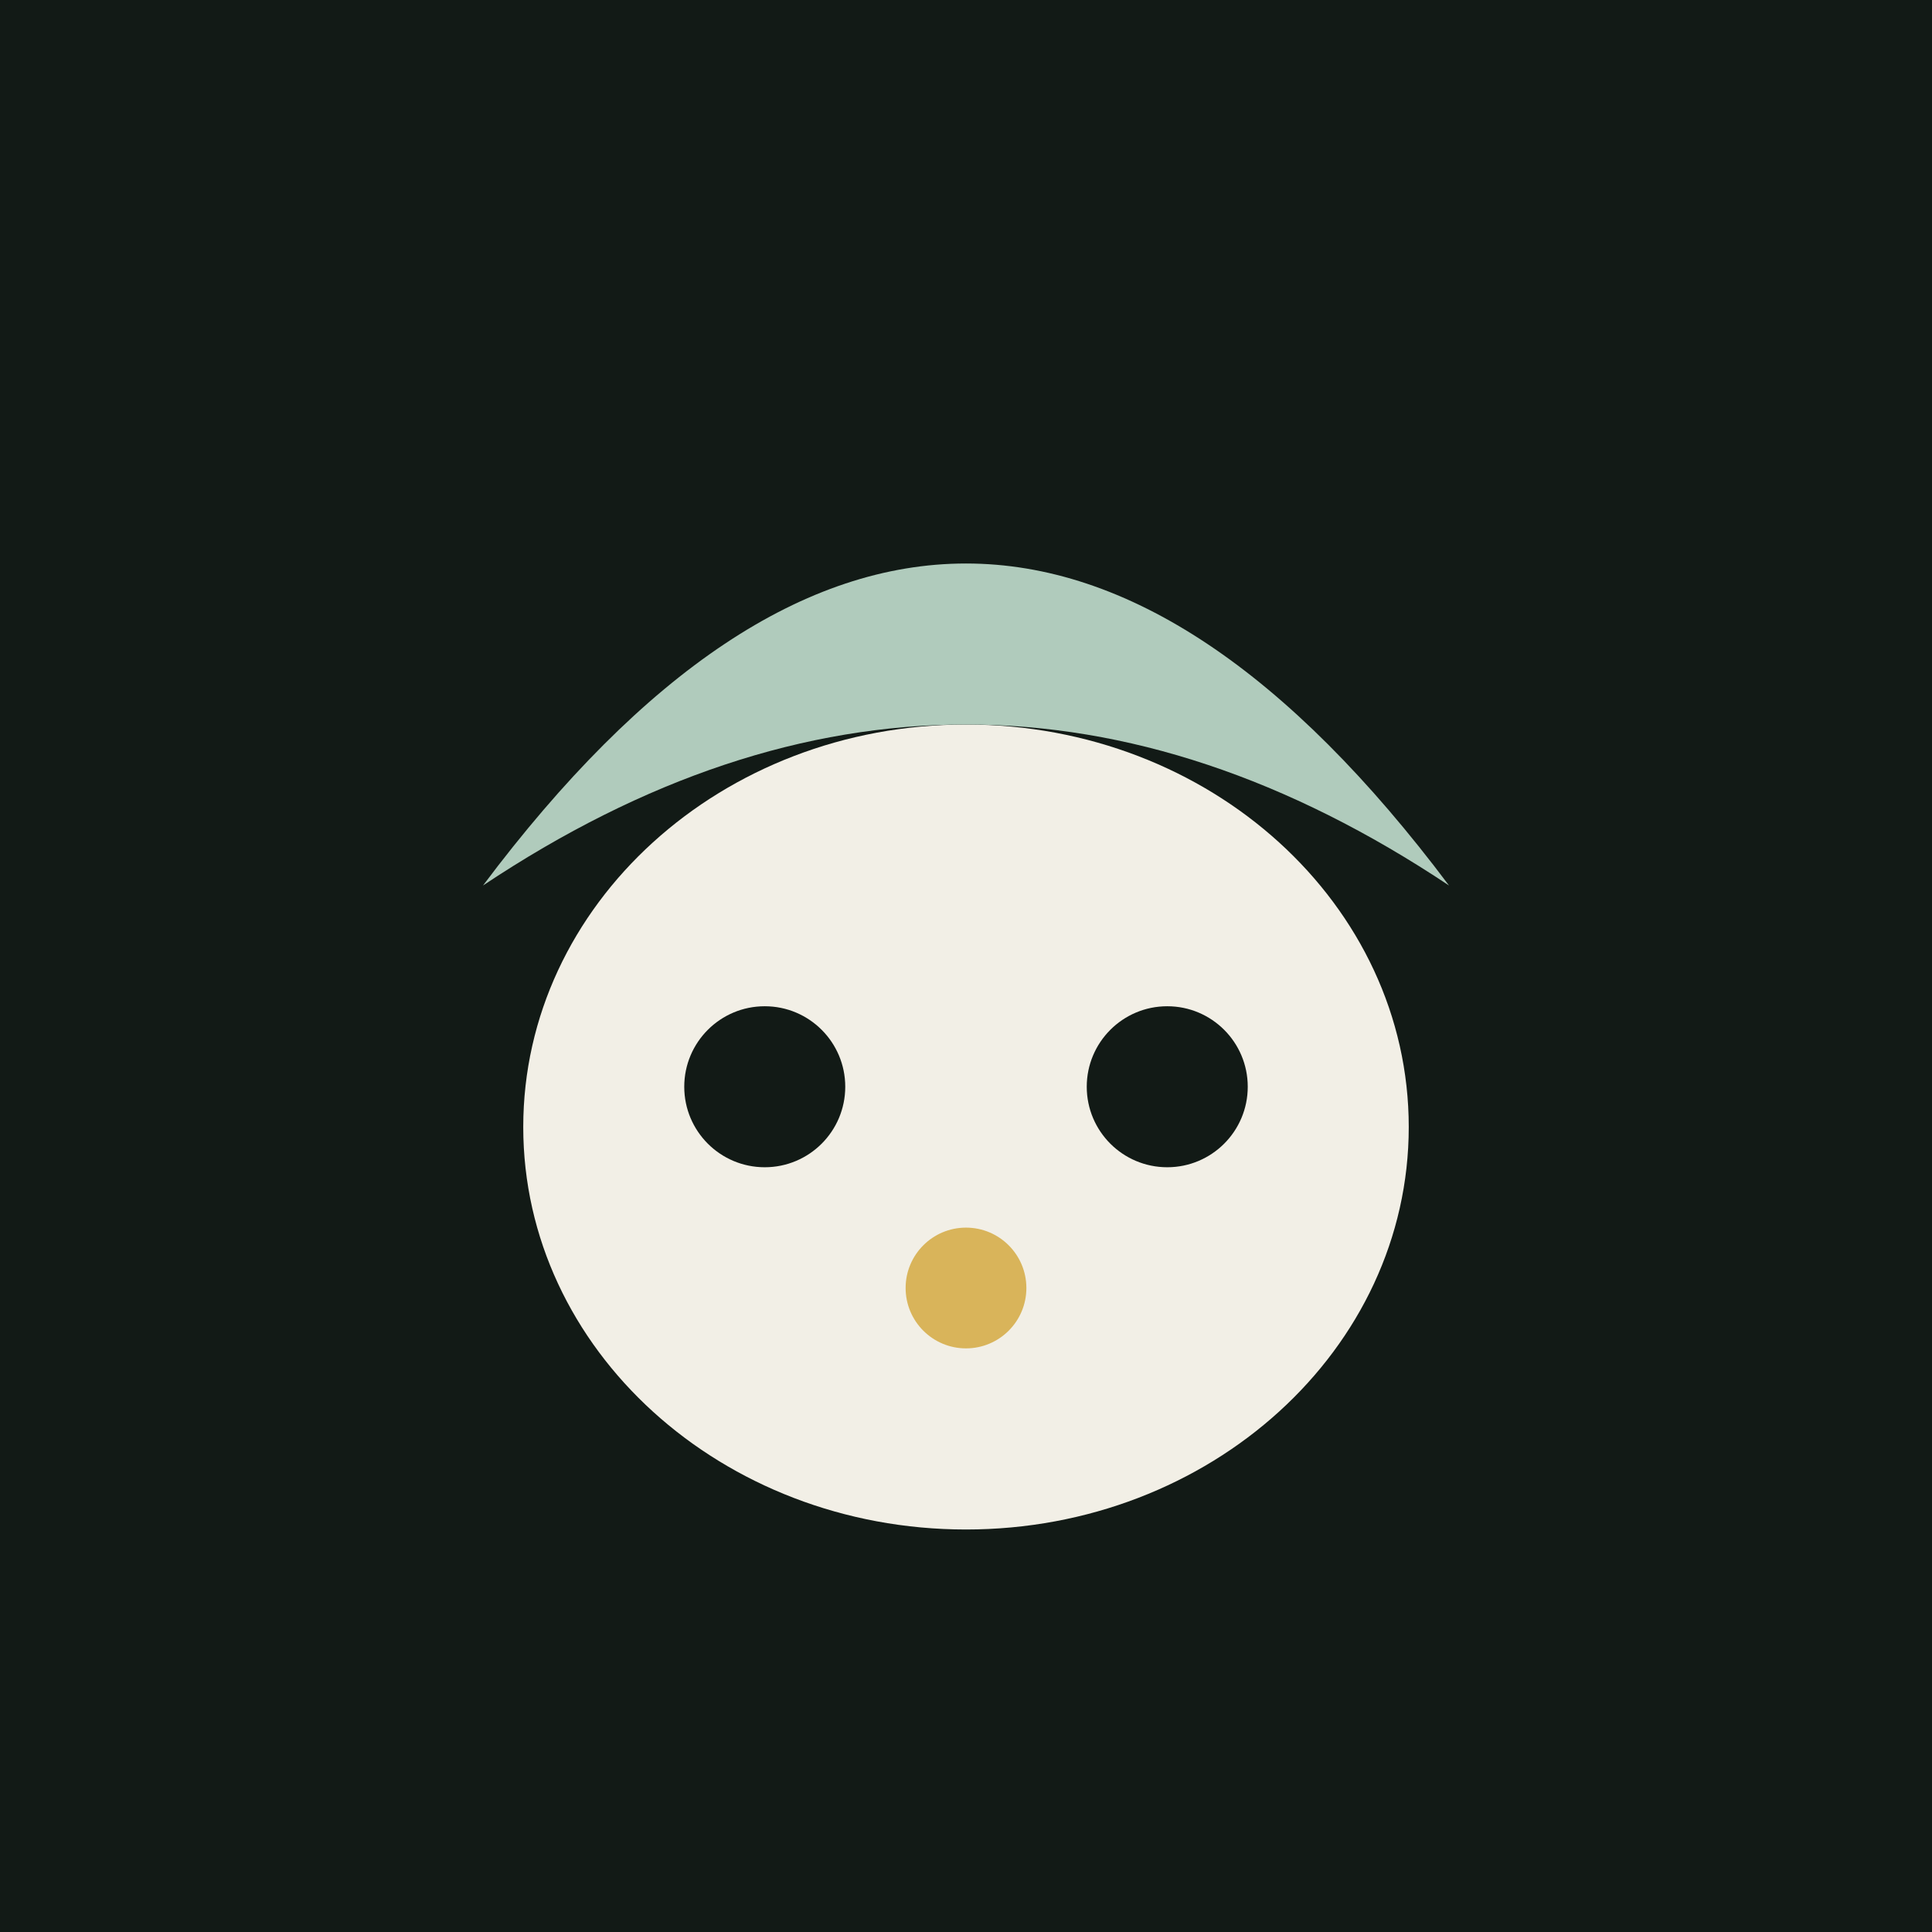
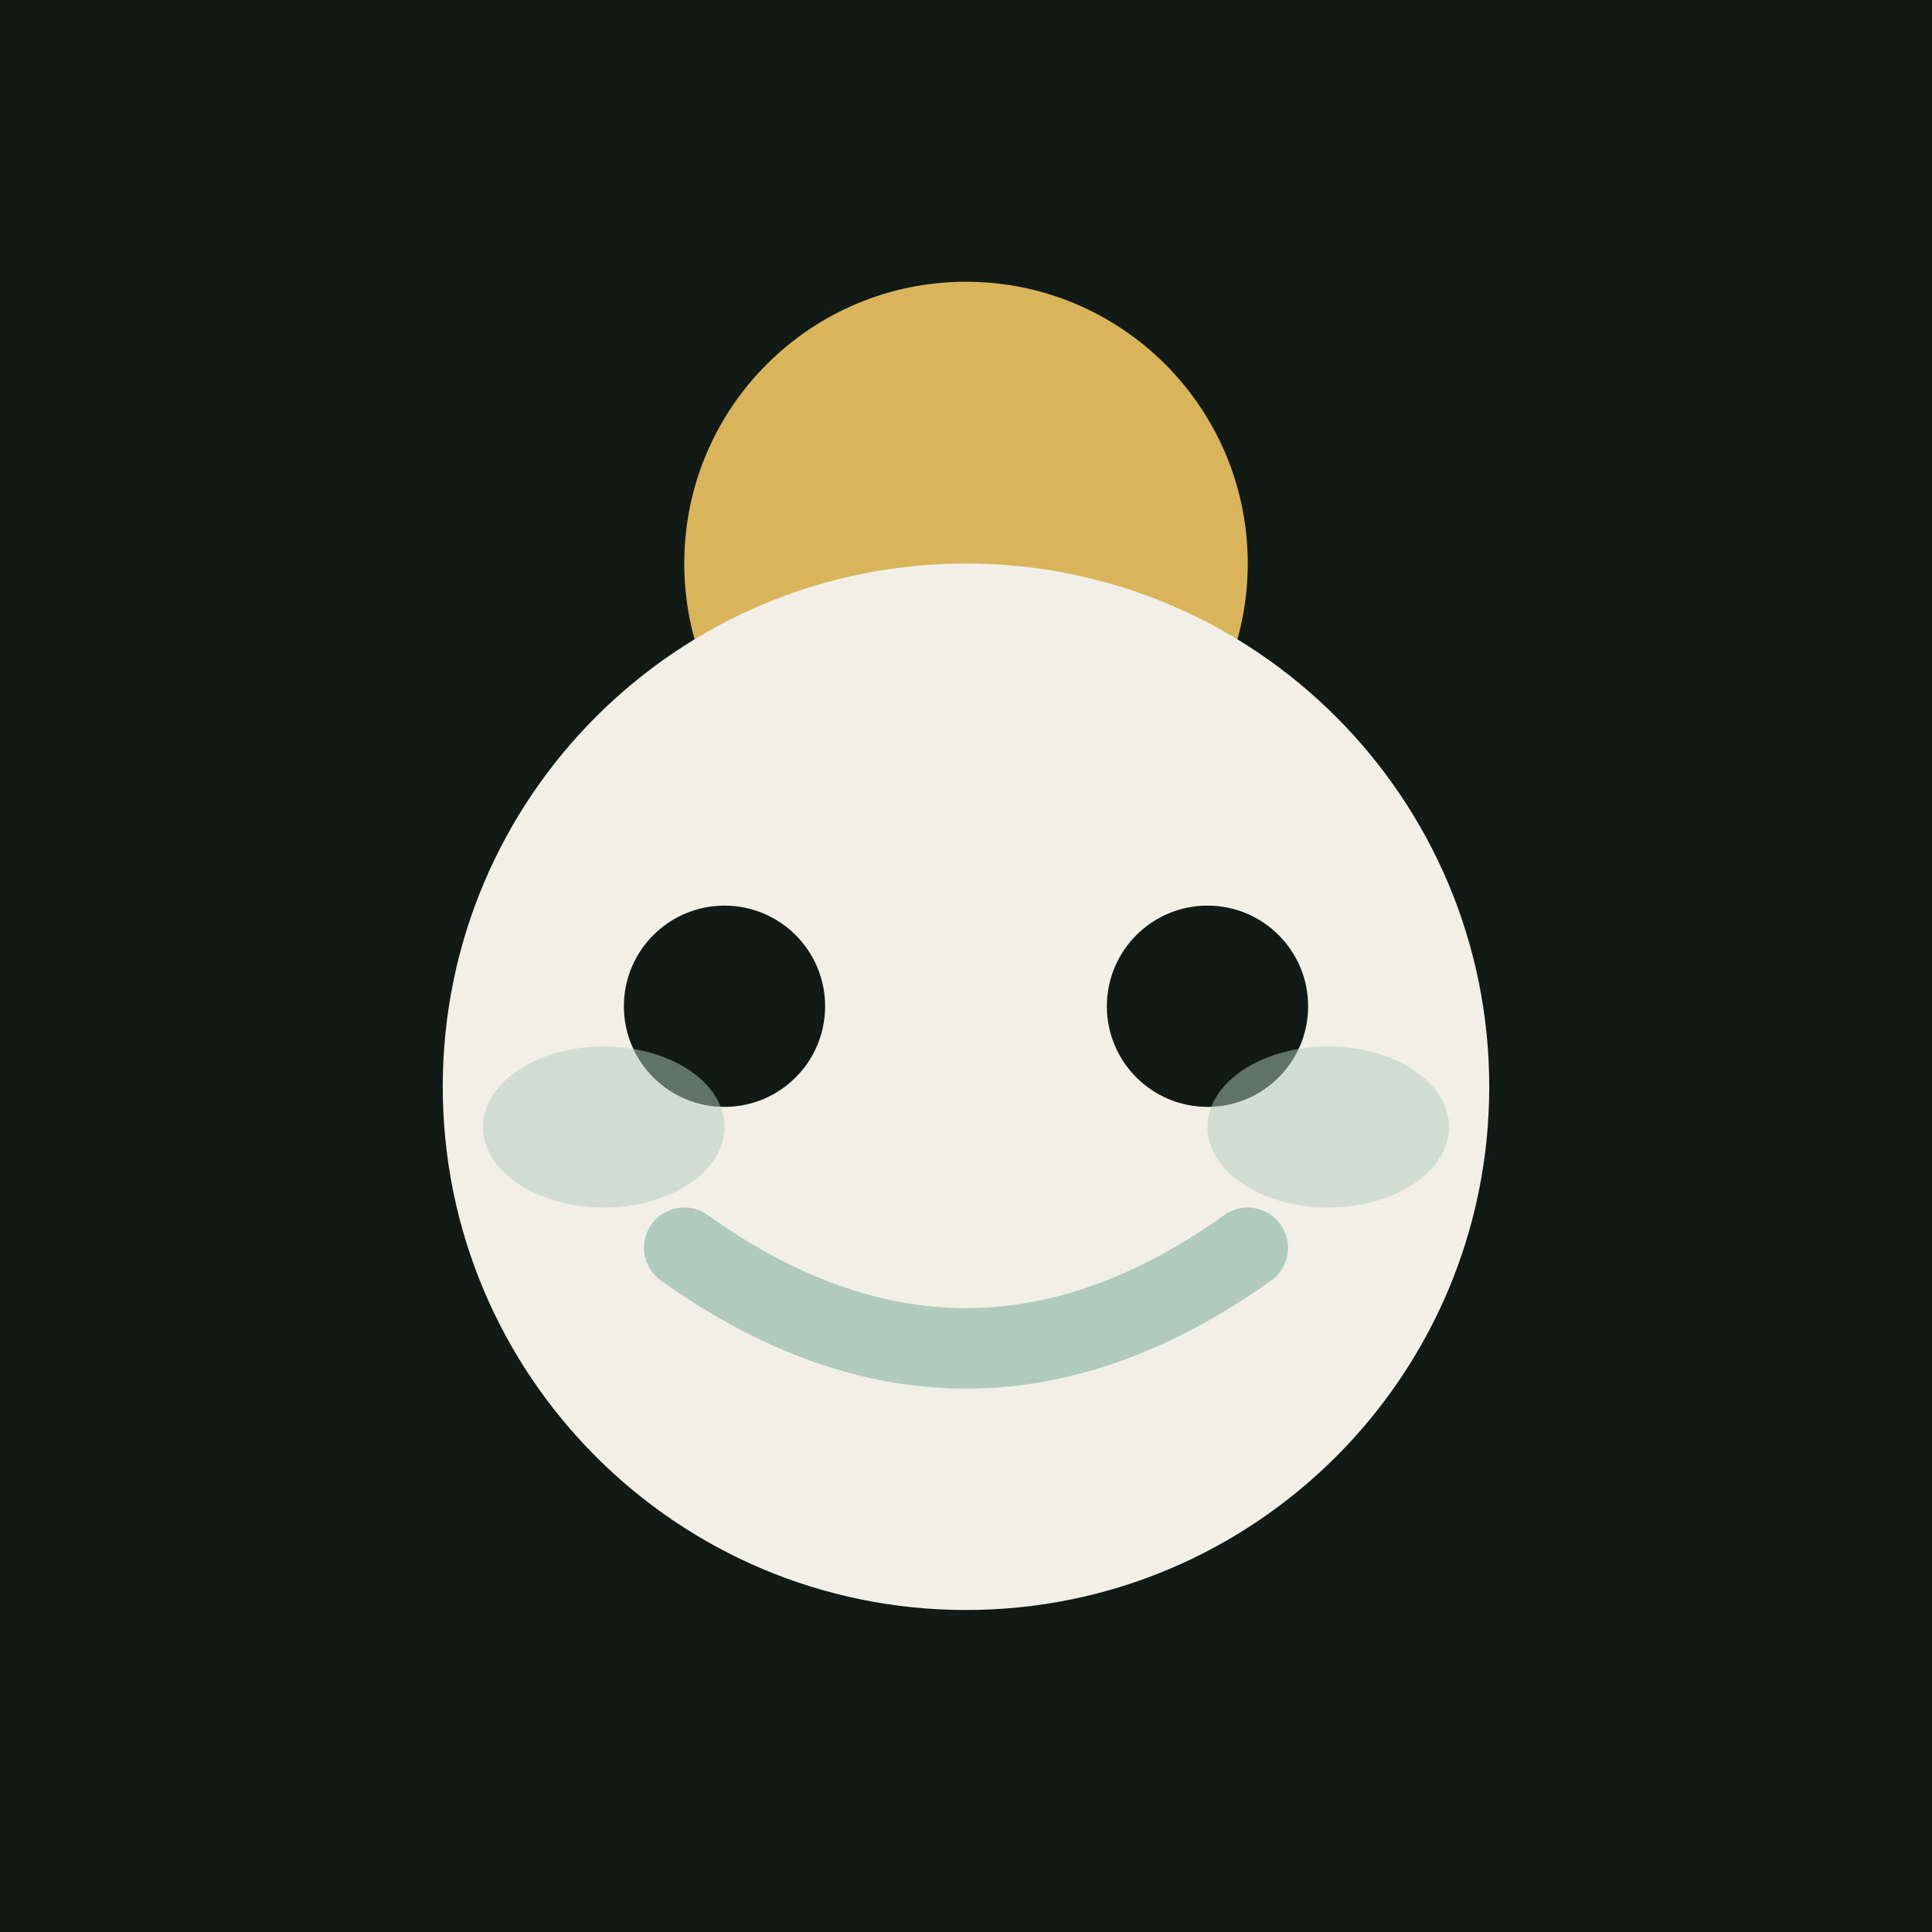
- <svg xmlns="http://www.w3.org/2000/svg" viewBox="0 0 48 48" width="48" height="48">
+ <svg xmlns="http://www.w3.org/2000/svg" width="48" height="48" viewBox="0 0 48 48">
  <rect width="48" height="48" fill="#121A16" />
-   <ellipse cx="24" cy="28" rx="11" ry="10" fill="#F2EFE6" />
-   <path d="M12 22 Q24 6 36 22 Q24 14 12 22 Z" fill="#B0CBBC" />
-   <circle cx="19" cy="27" r="2" fill="#121A16" />
-   <circle cx="29" cy="27" r="2" fill="#121A16" />
-   <circle cx="24" cy="32" r="1.5" fill="#D9B45A" />
+   <circle cx="24" cy="14" r="7" fill="#D9B45A" />
+   <circle cx="24" cy="27" r="13" fill="#F2EFE6" />
+   <circle cx="18" cy="25" r="2.5" fill="#121A16" />
+   <circle cx="30" cy="25" r="2.5" fill="#121A16" />
+   <path d="M17 31 Q24 36 31 31" stroke="#B0CBBC" stroke-width="2" fill="none" stroke-linecap="round" />
+   <ellipse cx="15" cy="28" rx="3" ry="2" fill="#B0CBBC" opacity="0.5" />
+   <ellipse cx="33" cy="28" rx="3" ry="2" fill="#B0CBBC" opacity="0.5" />
</svg>
